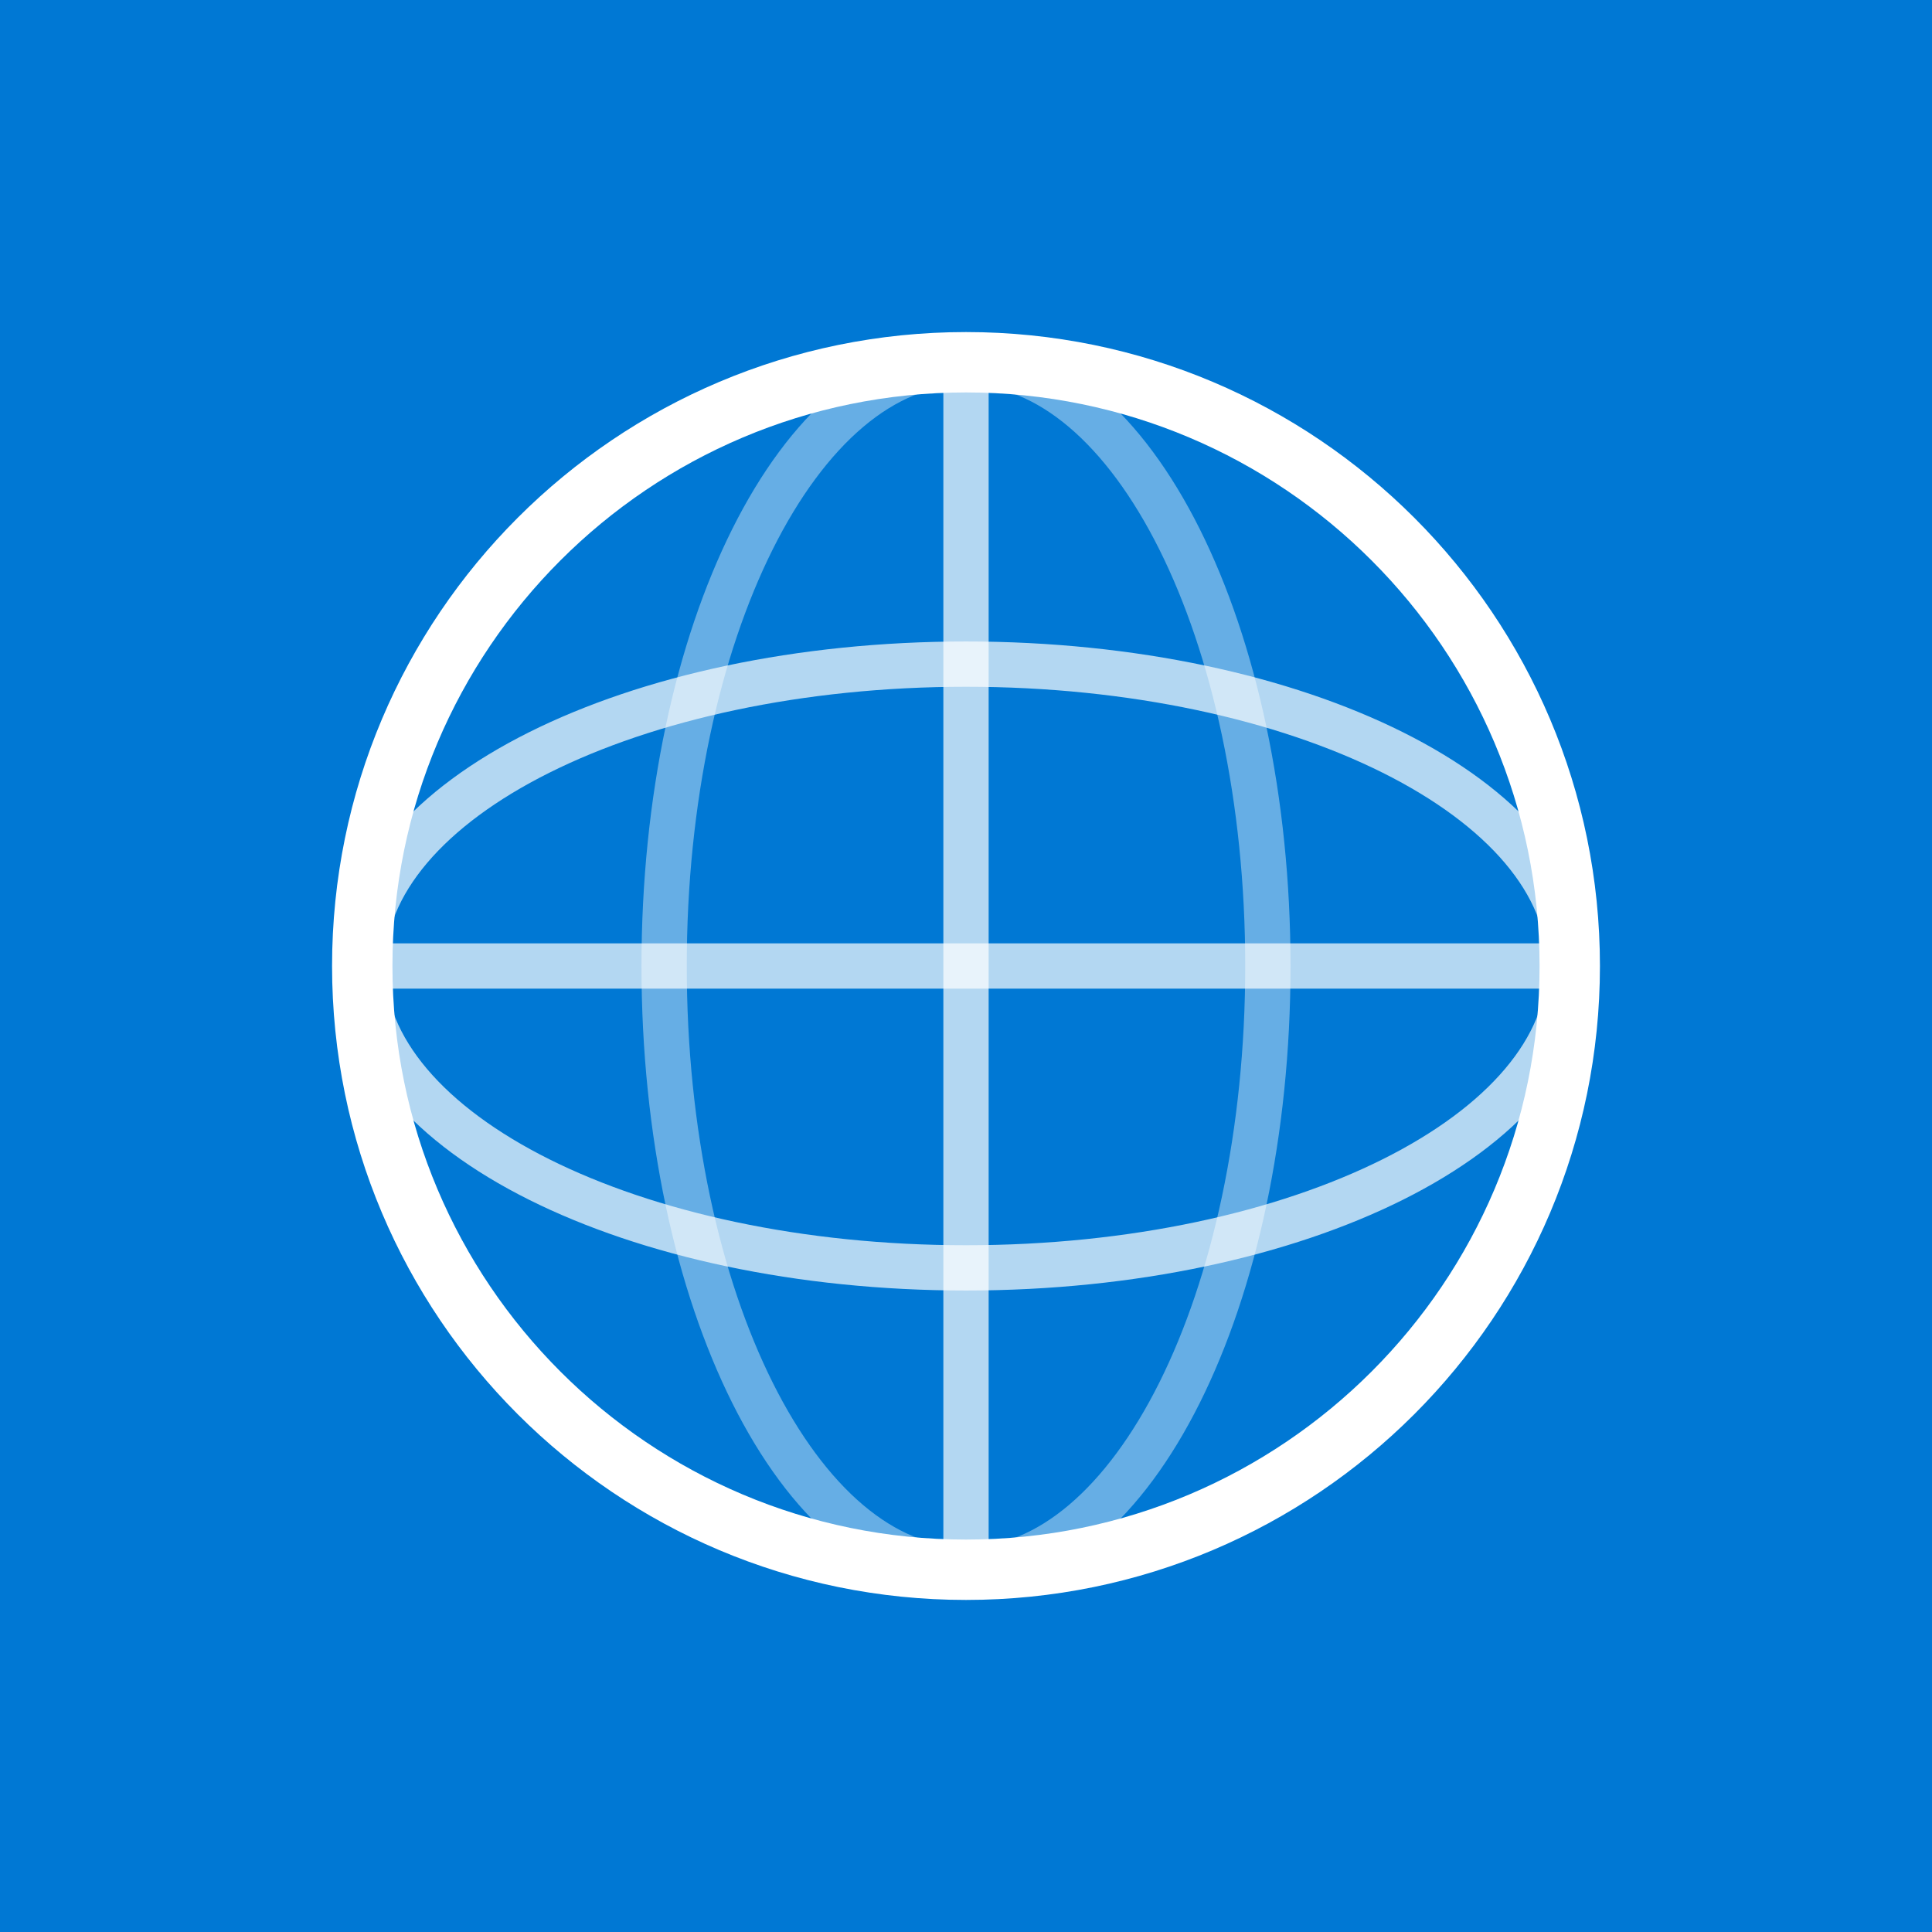
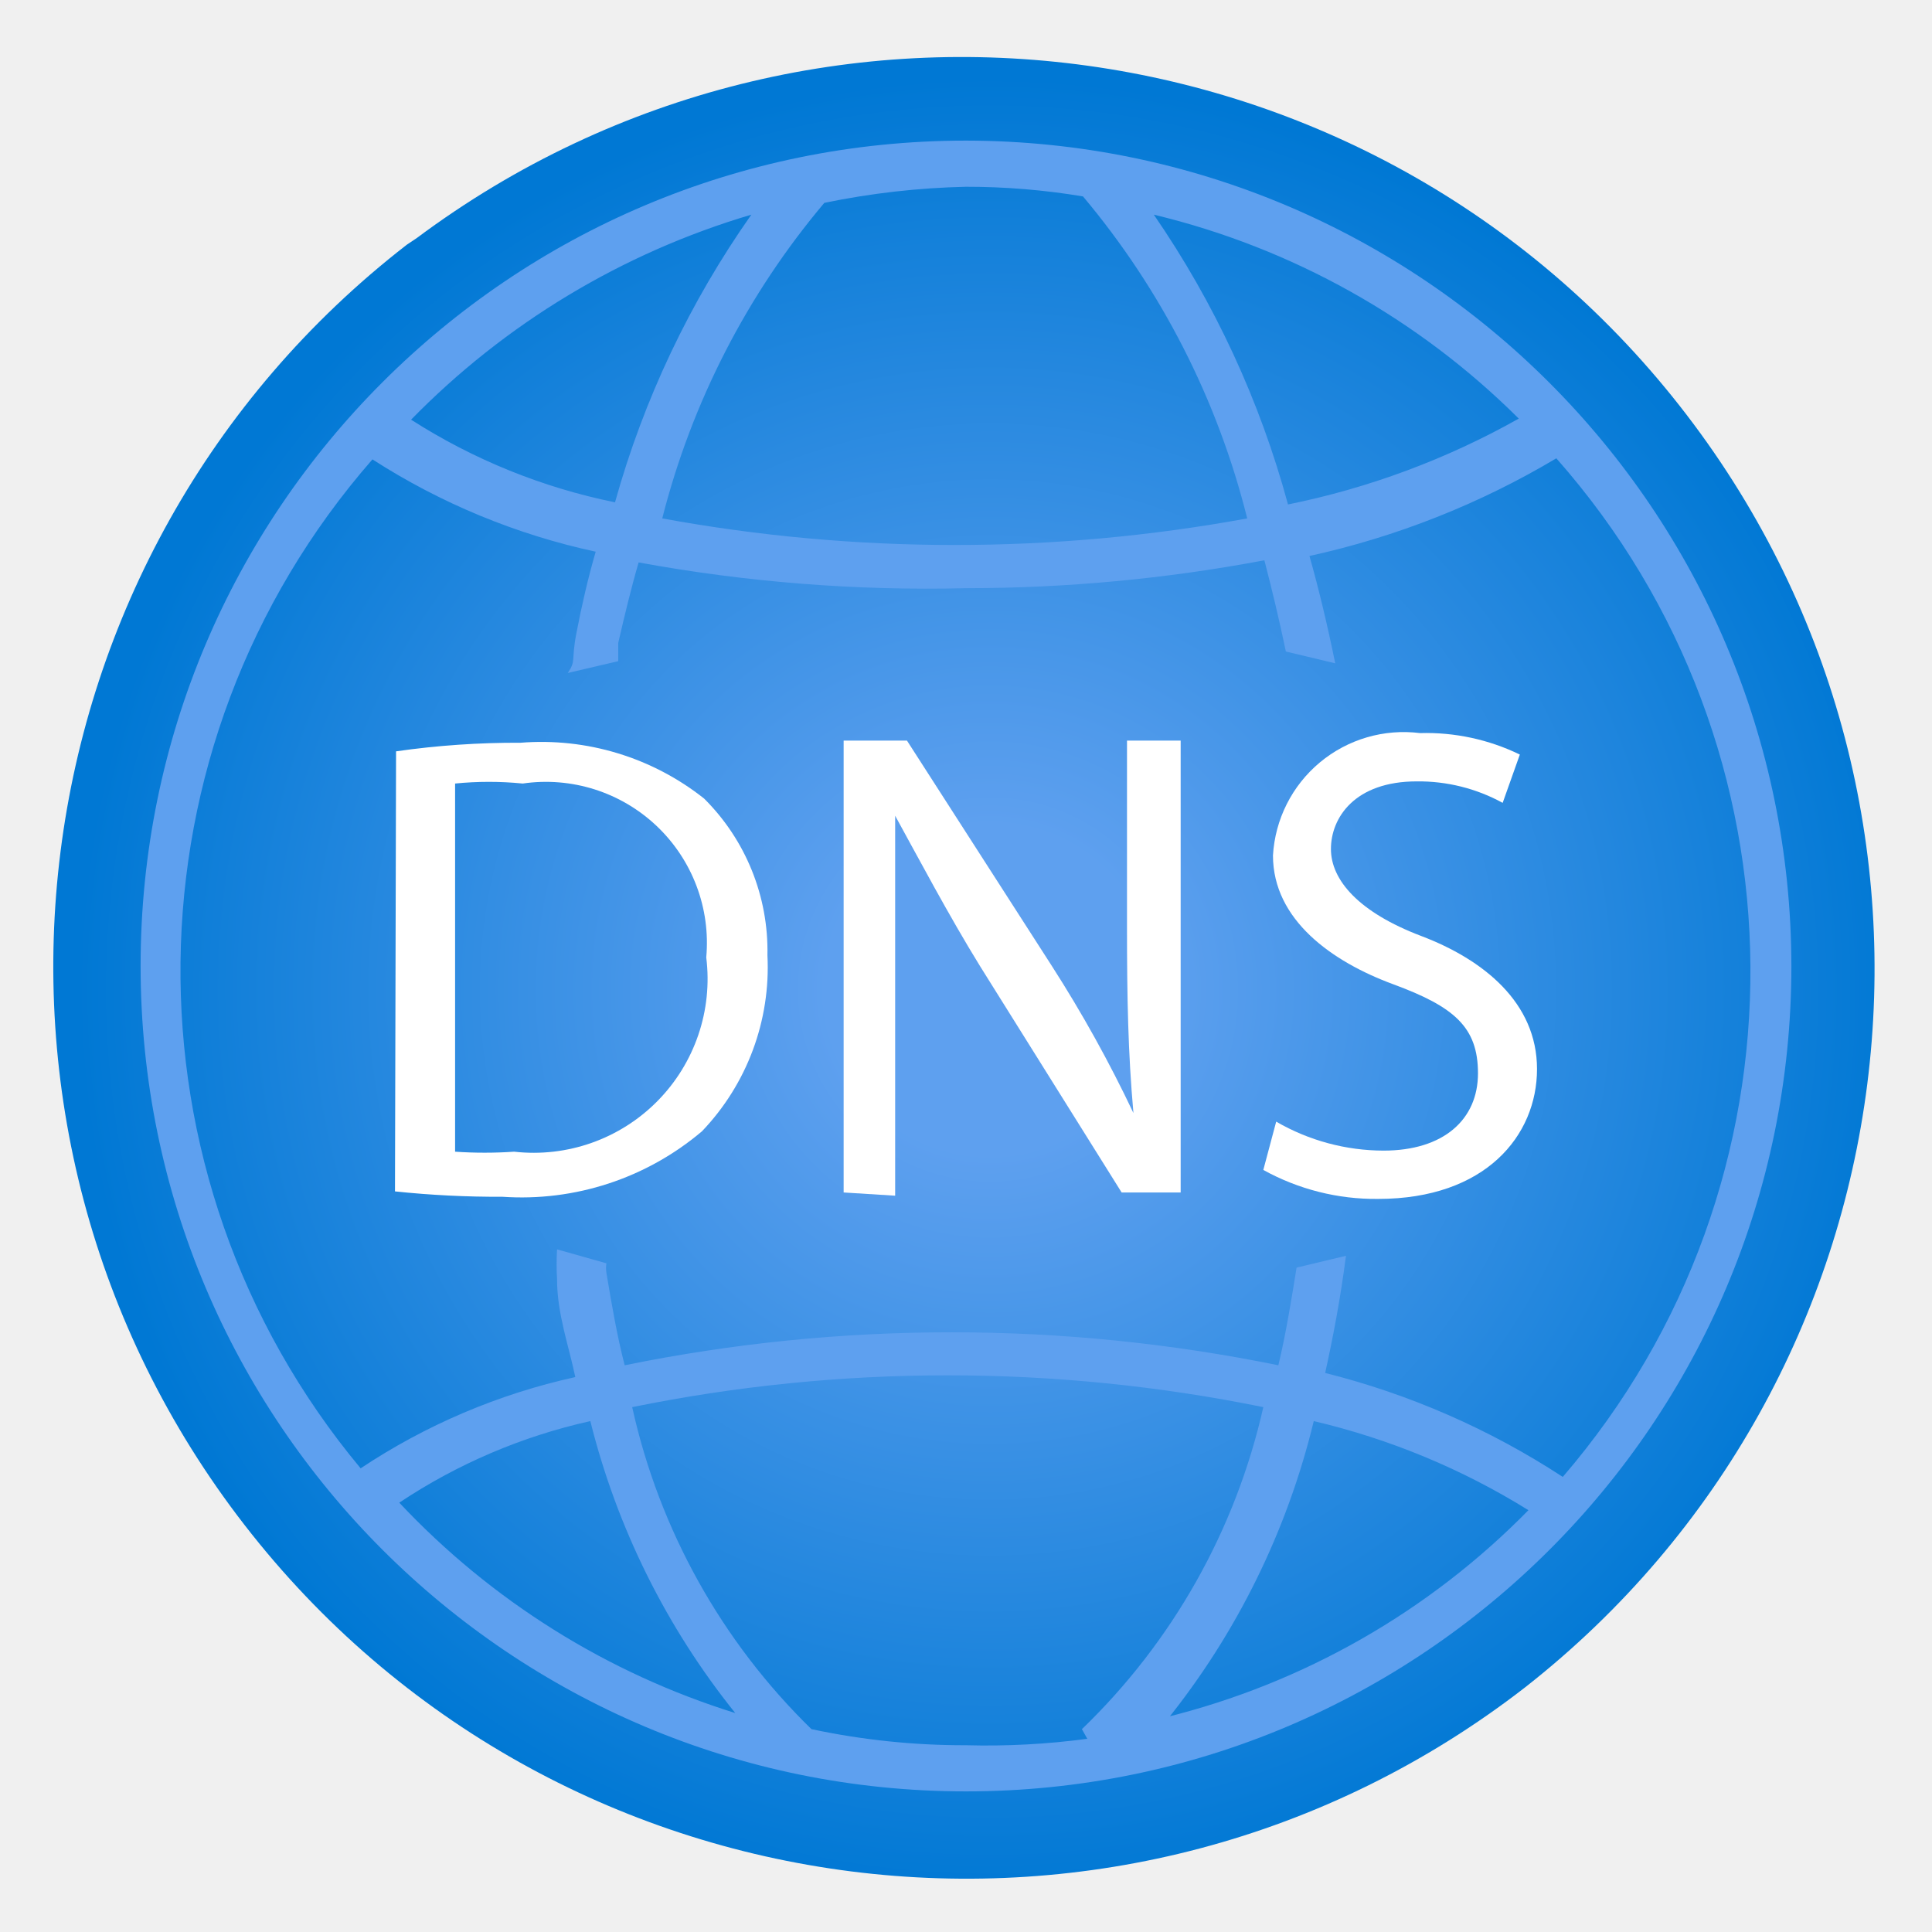
- <svg xmlns="http://www.w3.org/2000/svg" width="64" height="64" viewBox="0 0 64 64">
-   <rect width="64" height="64" fill="#0078D4" />
-   <circle cx="32" cy="32" r="20" fill="none" stroke="white" stroke-width="2" />
-   <line x1="32" y1="12" x2="32" y2="52" stroke="white" stroke-width="1.5" opacity="0.7" />
-   <line x1="12" y1="32" x2="52" y2="32" stroke="white" stroke-width="1.5" opacity="0.7" />
-   <ellipse cx="32" cy="32" rx="20" ry="10" fill="none" stroke="white" stroke-width="1.5" opacity="0.7" />
-   <ellipse cx="32" cy="32" rx="10" ry="20" fill="none" stroke="white" stroke-width="1.5" opacity="0.4" />
+ <svg xmlns="http://www.w3.org/2000/svg" id="a542cf39-2ba6-4206-8278-6a4f1c2452f5" width="18" height="18" viewBox="0 0 18 18">
+   <defs>
+     <radialGradient id="e7579f4d-36a3-4693-a726-7a6050ac5671" cx="-6811.4" cy="6729.69" r="17" gradientTransform="matrix(0.5, 0, 0, -0.5, 3414.91, 3374.05)" gradientUnits="userSpaceOnUse">
+       <stop offset="0.18" stop-color="#5ea0ef" />
+       <stop offset="1" stop-color="#0078d4" />
+     </radialGradient>
+   </defs>
+   <path id="f57e105d-6d2d-4ad7-b8c3-c10684c9f9b8" d="M14.21,15.72A8.5,8.5,0,0,1,3.79,2.28l.09-.06a8.5,8.5,0,0,1,10.33,13.5" fill="url(#e7579f4d-36a3-4693-a726-7a6050ac5671)" />
+   <path d="M9,1.31A7.69,7.69,0,1,0,16.69,9,7.7,7.7,0,0,0,9,1.31ZM14.15,3.9A7.37,7.37,0,0,1,12,4.7,8.83,8.83,0,0,0,10.75,2,7.2,7.2,0,0,1,14.15,3.9ZM9,1.74a6.59,6.59,0,0,1,1.09.09h0a7.48,7.48,0,0,1,1.53,3,15.12,15.12,0,0,1-5.45,0A7.38,7.38,0,0,1,7.68,1.89l0,0A7.34,7.34,0,0,1,9,1.74ZM7,2A8.72,8.72,0,0,0,5.73,4.68a5.58,5.58,0,0,1-1.9-.77A7.35,7.35,0,0,1,7,2ZM3.72,14a5.27,5.27,0,0,1,1.78-.76,7.08,7.08,0,0,0,1.35,2.72A7.25,7.25,0,0,1,3.72,14Zm6.41,2.2A7.08,7.08,0,0,1,9,16.26a6.83,6.83,0,0,1-1.44-.15l0,0a6,6,0,0,1-1.67-3,14.73,14.73,0,0,1,5.88,0,6,6,0,0,1-1.69,3Zm.73-.16a7.13,7.13,0,0,0,1.38-2.8,6.68,6.68,0,0,1,2,.83A7.13,7.13,0,0,1,10.86,16Zm1.48-3.22c.08-.36.15-.73.2-1.12l-.46.11c-.05.31-.1.62-.17.91a15.23,15.23,0,0,0-6.09,0c-.07-.27-.12-.56-.17-.86a.28.28,0,0,1,0-.09l-.46-.13a2.36,2.36,0,0,0,0,.28c0,.32.11.62.17.91a5.9,5.9,0,0,0-2,.85,7.24,7.24,0,0,1,.11-9.4,6.29,6.29,0,0,0,2.08.86c-.07.24-.13.5-.18.76s0,.25-.08.37l.47-.11,0-.17c.06-.26.12-.51.19-.75A14.89,14.89,0,0,0,9,5.48a15,15,0,0,0,2.78-.26c.07.27.14.56.2.85l.46.11q-.11-.54-.24-1a7.73,7.73,0,0,0,2.3-.91,7.22,7.22,0,0,1,.06,9.49A7.28,7.28,0,0,0,12.34,12.79Z" fill="#5ea0ef" />
+   <path d="M3.69,7a7.92,7.92,0,0,1,1.16-.08,2.44,2.44,0,0,1,1.71.52A2,2,0,0,1,7.15,8.9a2.21,2.21,0,0,1-.61,1.64,2.6,2.6,0,0,1-1.86.61,9.17,9.17,0,0,1-1-.05Zm.55,3.73a4,4,0,0,0,.55,0A1.62,1.62,0,0,0,6.58,8.92,1.5,1.5,0,0,0,4.87,7.3a3.17,3.17,0,0,0-.63,0Z" fill="#fff" />
+   <path d="M7.86,11.11V6.9h.59L9.8,9a12.18,12.18,0,0,1,.76,1.37h0c-.05-.56-.06-1.07-.06-1.73V6.9H11v4.21h-.55L9.13,9c-.29-.47-.57-1-.79-1.4h0c0,.53,0,1,0,1.74v1.8Z" fill="#fff" />
+   <path d="M11.89,10.45a2,2,0,0,0,1,.27c.56,0,.88-.29.88-.72s-.22-.62-.79-.83-1.12-.6-1.12-1.2a1.22,1.22,0,0,1,1.37-1.14,2,2,0,0,1,.93.2L14,7.48a1.63,1.63,0,0,0-.8-.2c-.58,0-.8.34-.8.63s.26.59.84.81,1.08.62,1.08,1.24-.48,1.21-1.48,1.21a2.16,2.16,0,0,1-1.07-.27Z" fill="#fff" />
</svg>
